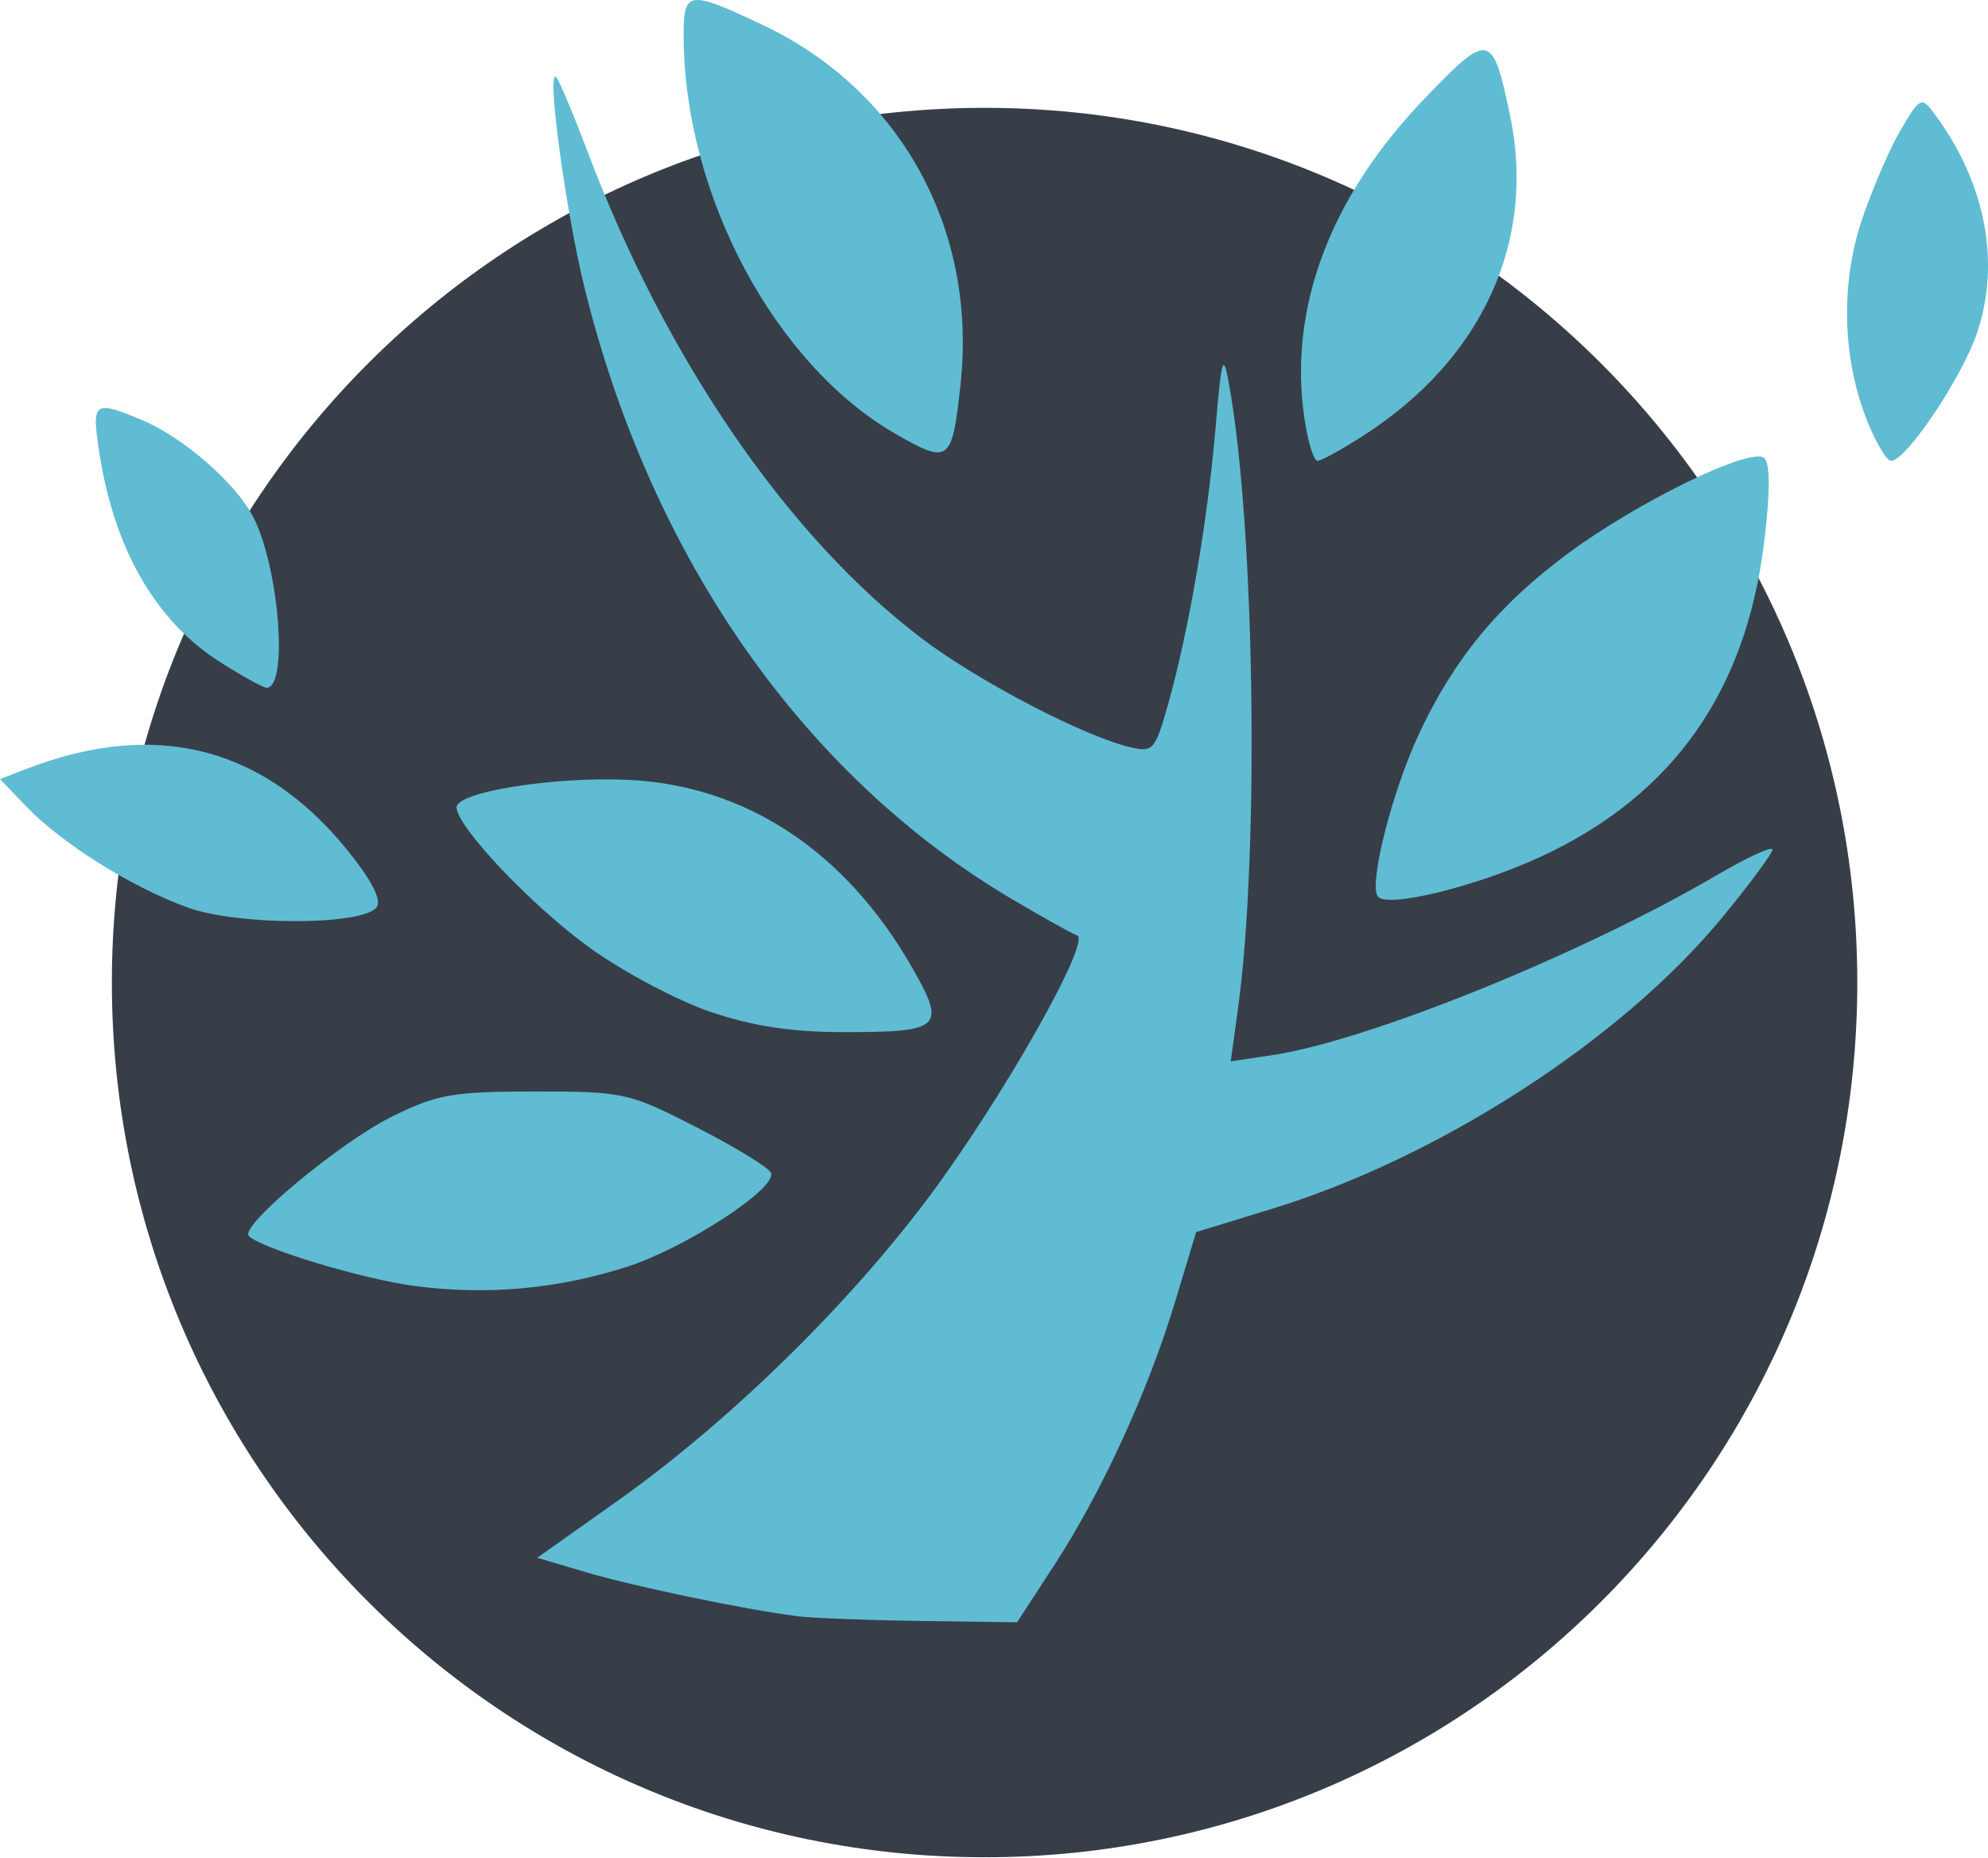
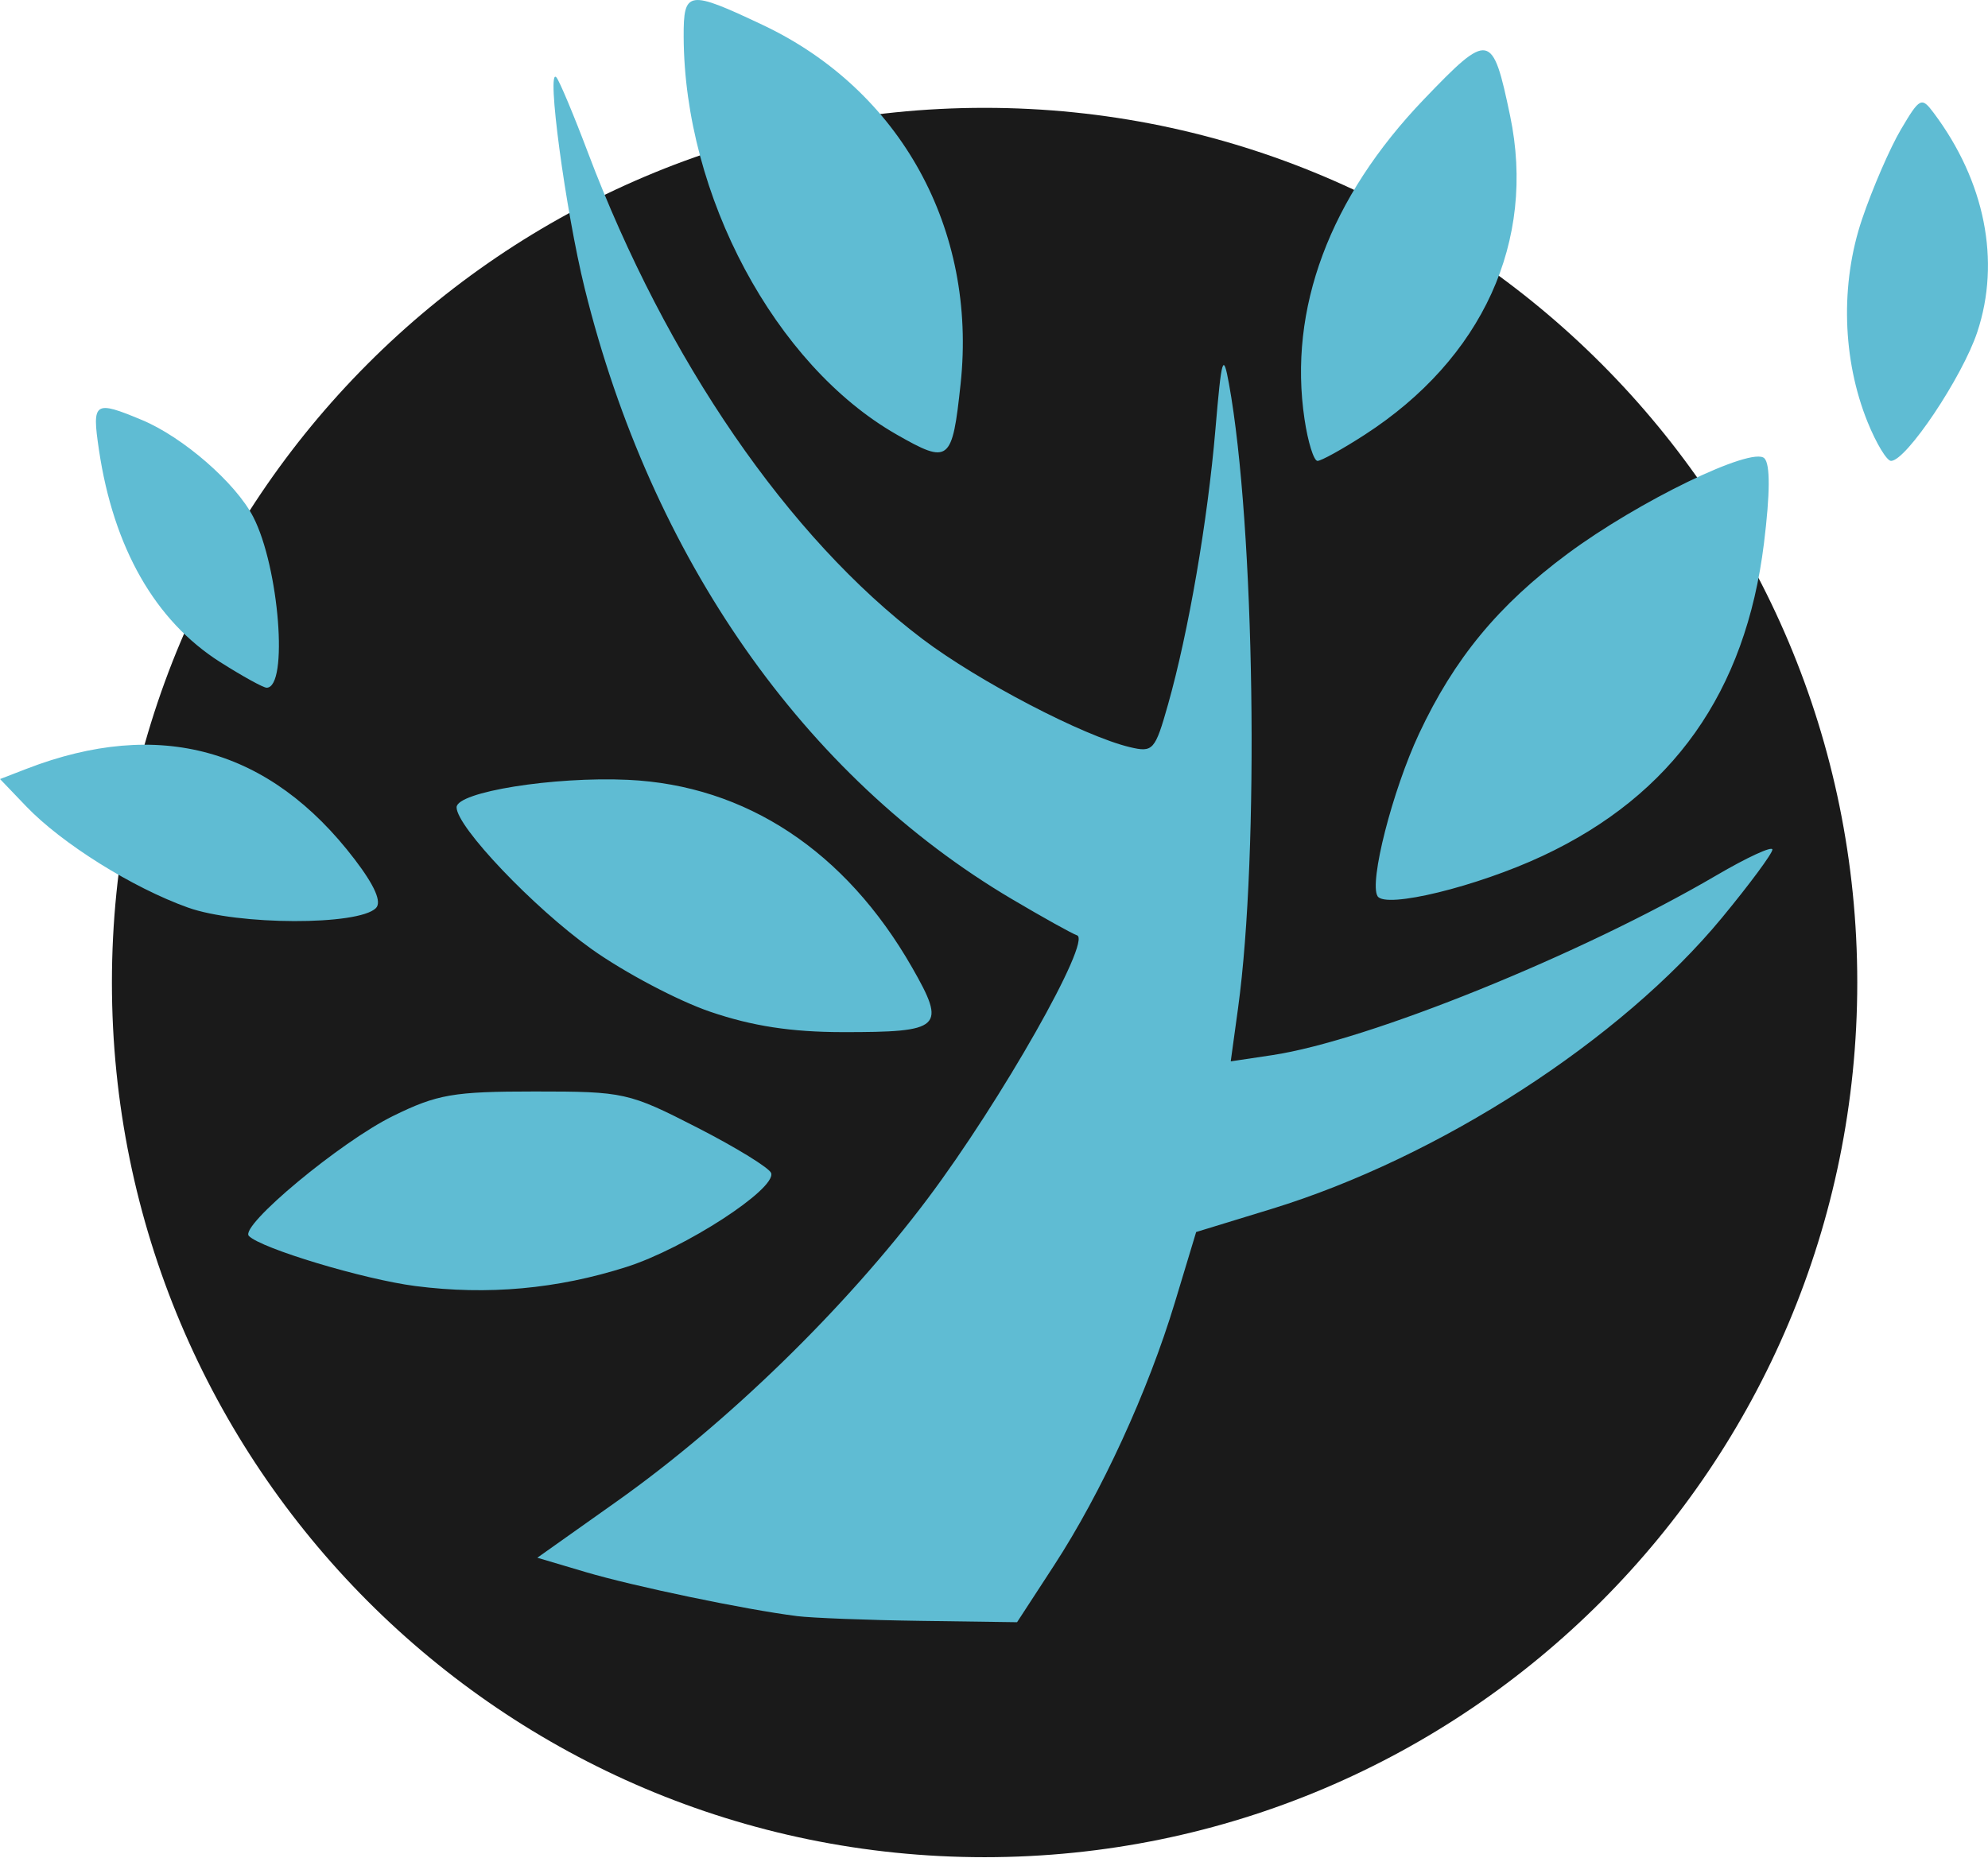
- <svg xmlns="http://www.w3.org/2000/svg" width="100" height="93.449" version="1.1" viewBox="0 0 107.5 100.46">
-   <g transform="translate(-130.75 -26.205)" />
-   <g transform="matrix(1.32 0 0 1.3233 -155.57 -44.409)">
-     <rect x="130.28" y="52.772" width="263.54" height="44.083" rx="14.484" ry="22.042" fill="none" stroke-width=".79" />
-     <circle cx="158.19" cy="73.719" r="35.752" fill="#373e48" />
-     <path d="m150.5 99.615c-2.102-0.263-6.693-1.218-8.664-1.802l-1.971-0.584 3.25-2.298c4.545-3.213 9.373-7.904 12.743-12.381 3.006-3.994 6.737-10.556 6.118-10.762-0.199-0.066-1.401-0.733-2.671-1.483-8.518-5.027-14.765-13.935-17.497-24.954-0.79-3.185-1.59-9.147-1.157-8.626 0.129 0.155 0.708 1.534 1.287 3.063 3.208 8.475 8.217 15.744 13.701 19.883 2.291 1.729 6.605 3.974 8.503 4.425 0.949 0.225 1.032 0.133 1.563-1.744 0.839-2.96 1.623-7.501 1.942-11.253 0.251-2.945 0.316-3.163 0.555-1.854 1.058 5.812 1.251 19.141 0.371 25.529l-0.299 2.166 1.7-0.254c3.926-0.587 12.672-4.119 18.19-7.344 1.266-0.74 2.301-1.216 2.301-1.058s-0.93 1.411-2.066 2.786c-4.131 4.996-11.589 9.805-18.461 11.906l-3.081 0.942-0.871 2.876c-1.102 3.637-3.009 7.778-4.953 10.756l-1.513 2.318-3.953-0.056c-2.174-0.03-4.455-0.118-5.068-0.195zm-15.628-13.49c-2.117-0.272-6.329-1.537-6.824-2.049-0.391-0.405 3.759-3.849 5.904-4.9 1.818-0.89 2.474-1.004 5.813-1.004 3.66 0 3.845 0.041 6.667 1.483 1.597 0.816 2.953 1.65 3.015 1.854 0.198 0.656-3.544 3.076-5.929 3.835-2.84 0.903-5.692 1.161-8.646 0.781zm12.088-11.208c-1.334-0.454-3.529-1.611-4.879-2.572-2.366-1.684-5.522-4.992-5.522-5.788 0-0.628 3.975-1.264 7.022-1.123 4.827 0.223 8.909 2.912 11.636 7.665 1.418 2.473 1.225 2.652-2.857 2.646-2.091-0.003-3.694-0.249-5.399-0.829zm-21.401-4.26c-2.28-0.813-5.172-2.618-6.633-4.139l-1.071-1.115 1.08-0.416c5.438-2.096 9.971-0.849 13.451 3.701 0.826 1.08 1.115 1.744 0.867 1.991-0.719 0.717-5.661 0.704-7.693-0.021zm48.73-0.469c-0.351-0.567 0.608-4.312 1.701-6.643 1.438-3.064 3.252-5.257 6.084-7.354 2.896-2.143 7.562-4.402 8.063-3.902 0.243 0.242 0.236 1.427-0.018 3.482-0.753 6.073-3.738 10.278-9.062 12.767-2.692 1.259-6.443 2.172-6.767 1.649zm-47.416-9.567c-2.668-1.69-4.372-4.671-4.969-8.687-0.29-1.954-0.19-2.023 1.77-1.206 1.682 0.701 3.835 2.571 4.552 3.955 1.064 2.053 1.453 6.986 0.551 6.986-0.138 0-0.994-0.471-1.903-1.047zm27.706-9.306c-4.97-2.832-8.691-9.771-8.718-16.254-7e-3 -1.901 0.176-1.928 3.25-0.477 5.637 2.66 8.775 8.344 8.096 14.665-0.344 3.204-0.465 3.299-2.628 2.067zm16.718-0.62c-0.677-4.505 1.026-9.059 4.895-13.083 2.674-2.781 2.808-2.755 3.527 0.678 1.071 5.114-1.128 9.926-5.961 13.042-0.909 0.586-1.777 1.065-1.929 1.065-0.152 0-0.391-0.766-0.532-1.702zm23.073 0.126c-1.043-2.565-1.129-5.665-0.23-8.31 0.427-1.256 1.142-2.904 1.591-3.662 0.77-1.302 0.844-1.34 1.338-0.683 2.105 2.8 2.757 6.063 1.79 8.965-0.612 1.839-2.912 5.266-3.533 5.266-0.173 0-0.603-0.709-0.955-1.576z" fill="#5fbcd3" stroke-width=".371" />
+ <svg xmlns="http://www.w3.org/2000/svg" width="100" height="93.444" version="1.1" viewBox="0 0 107.5 100.46">
+   <rect x="16.4" y="25.425" width="347.87" height="58.335" rx="19.119" ry="29.168" fill="none" stroke-width="1.044" />
+   <g transform="translate(.00025457 .0010648)">
+     <ellipse cx="53.241" cy="53.143" rx="47.193" ry="47.311" fill="#1a1a1a" stroke-width="1.322" />
+     <path d="m43.09 87.412c-2.775-0.348-8.835-1.611-11.436-2.384l-2.601-0.772 4.29-3.041c6-4.252 12.372-10.46 16.821-16.384 3.969-5.285 8.893-13.969 8.075-14.241-0.262-0.087-1.849-0.971-3.526-1.962-11.244-6.652-19.49-18.44-23.096-33.022-1.042-4.215-2.098-12.104-1.528-11.415 0.17 0.205 0.935 2.03 1.699 4.054 4.235 11.215 10.847 20.834 18.085 26.311 3.024 2.288 8.719 5.259 11.224 5.856 1.252 0.298 1.362 0.176 2.064-2.308 1.107-3.917 2.142-9.925 2.564-14.891 0.331-3.897 0.418-4.186 0.732-2.454 1.396 7.692 1.652 25.329 0.489 33.783l-0.394 2.866 2.244-0.337c5.183-0.777 16.727-5.45 24.011-9.719 1.671-0.979 3.038-1.609 3.038-1.4s-1.227 1.868-2.727 3.686c-5.453 6.611-15.297 12.975-24.369 15.755l-4.067 1.246-1.15 3.805c-1.455 4.813-3.971 10.292-6.538 14.233l-1.997 3.067-5.218-0.073c-2.87-0.04-5.88-0.157-6.69-0.258zm-20.629-17.851c-2.795-0.36-8.354-2.034-9.008-2.712-0.516-0.536 4.962-5.094 7.793-6.484 2.399-1.178 3.265-1.328 7.674-1.328 4.831 0 5.075 0.054 8.801 1.963 2.107 1.08 3.898 2.184 3.979 2.454 0.261 0.868-4.678 4.071-7.826 5.074-3.748 1.195-7.513 1.536-11.413 1.033zm15.956-14.832c-1.761-0.6-4.659-2.132-6.441-3.403-3.124-2.229-7.289-6.606-7.289-7.659 0-0.831 5.247-1.673 9.27-1.487 6.372 0.295 11.759 3.853 15.36 10.144 1.872 3.272 1.617 3.509-3.771 3.502-2.76-0.003-4.877-0.329-7.127-1.097zm-28.249-5.637c-3.009-1.076-6.827-3.464-8.756-5.478l-1.414-1.476 1.425-0.551c7.178-2.774 13.162-1.123 17.755 4.898 1.09 1.429 1.471 2.307 1.145 2.634-0.95 0.949-7.472 0.931-10.155-0.028zm64.324-0.62c-0.464-0.75 0.802-5.705 2.245-8.79 1.898-4.055 4.292-6.957 8.031-9.731 3.822-2.836 9.982-5.824 10.643-5.163 0.32 0.32 0.312 1.889-0.024 4.608-0.994 8.037-4.934 13.601-11.962 16.895-3.554 1.665-8.505 2.875-8.933 2.182zm-62.589-12.66c-3.521-2.237-5.772-6.181-6.559-11.496-0.383-2.586-0.251-2.677 2.336-1.596 2.22 0.927 5.062 3.403 6.008 5.233 1.405 2.717 1.918 9.244 0.727 9.244-0.182 0-1.312-0.624-2.512-1.386zm36.572-12.315c-6.56-3.748-11.473-12.929-11.508-21.509-0.009-2.515 0.233-2.551 4.29-0.632 7.44 3.52 11.583 11.041 10.687 19.406-0.454 4.24-0.614 4.366-3.47 2.735zm22.068-0.82c-0.894-5.962 1.355-11.987 6.462-17.313 3.529-3.68 3.706-3.646 4.655 0.897 1.414 6.768-1.489 13.135-7.869 17.258-1.2 0.776-2.346 1.41-2.546 1.41-0.201 0-0.517-1.014-0.702-2.253zm30.456 0.167c-1.377-3.394-1.49-7.496-0.304-10.997 0.563-1.662 1.508-3.843 2.1-4.846 1.017-1.723 1.114-1.773 1.766-0.904 2.779 3.705 3.639 8.023 2.363 11.864-0.808 2.433-3.843 6.968-4.664 6.968-0.228 0-0.796-0.939-1.261-2.086z" fill="#5fbcd3" stroke-width=".491" />
  </g>
</svg>
